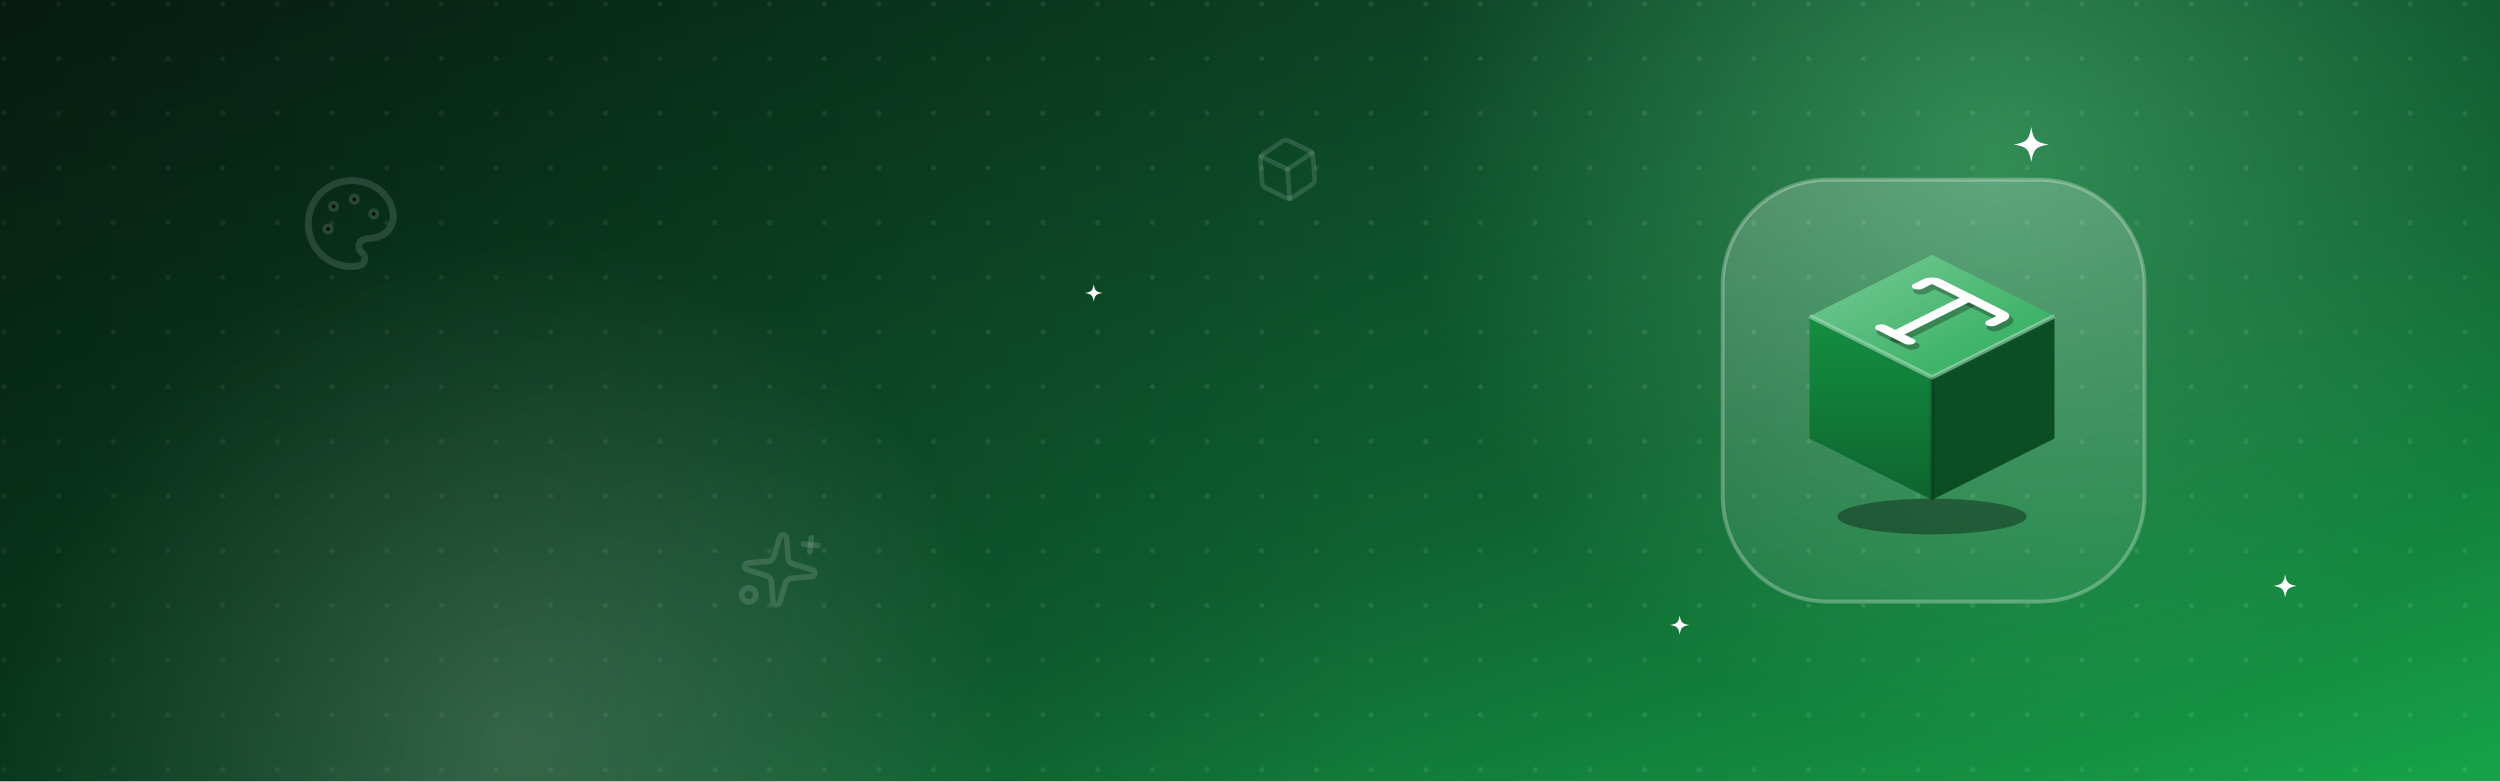
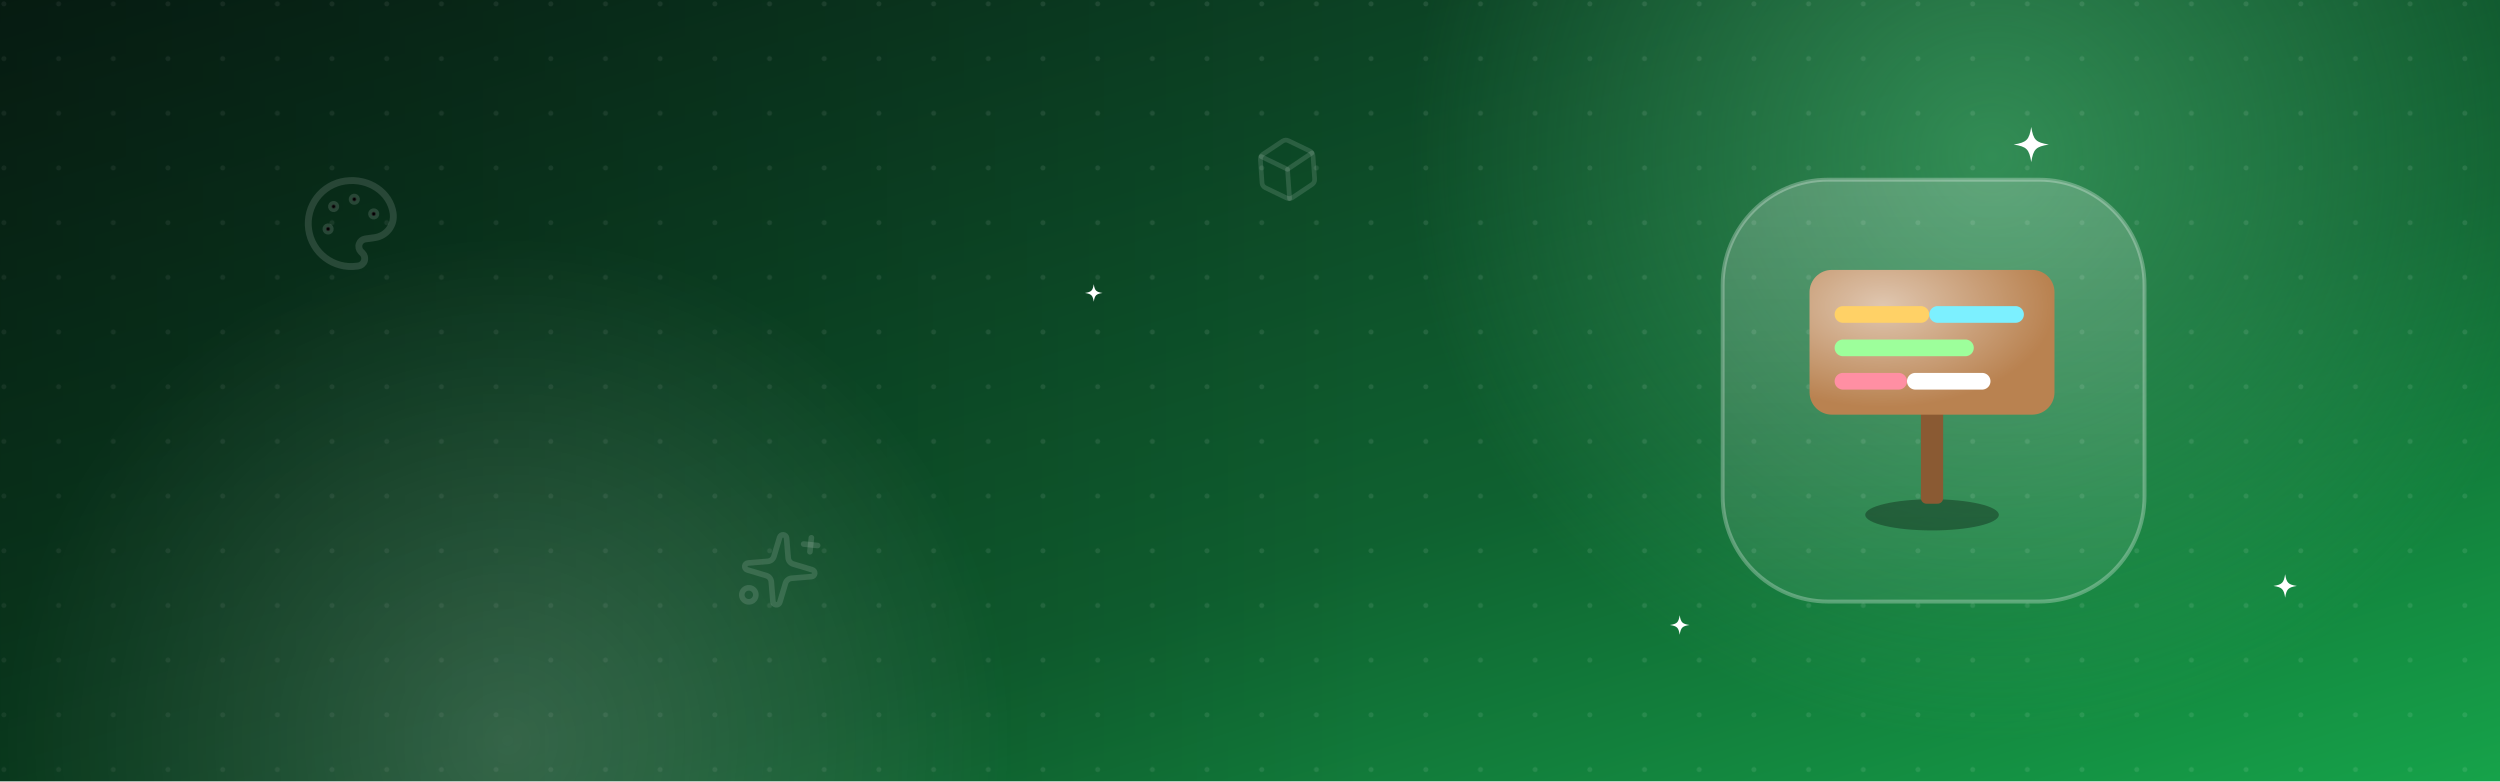
<svg xmlns="http://www.w3.org/2000/svg" viewBox="0 0 1280 400" role="img" aria-hidden="true">
  <defs>
    <linearGradient id="bg" x1="0" y1="0" x2="1" y2="1">
      <stop offset="0" stop-color="#09291a" />
      <stop offset=".62" stop-color="#0f6130" />
      <stop offset="1" stop-color="#16a34a" />
    </linearGradient>
    <radialGradient id="o1">
      <stop offset="0" stop-color="#50ba77" stop-opacity=".55" />
      <stop offset="1" stop-color="#50ba77" stop-opacity="0" />
    </radialGradient>
    <radialGradient id="o2">
      <stop offset="0" stop-color="#ffffff" stop-opacity=".22" />
      <stop offset="1" stop-color="#ffffff" stop-opacity="0" />
    </radialGradient>
    <pattern id="dots" width="28" height="28" patternUnits="userSpaceOnUse">
      <circle cx="2" cy="2" r="1.3" fill="#ffffff" fill-opacity=".09" />
    </pattern>
    <linearGradient id="glass" x1="0" y1="0" x2="0" y2="1">
      <stop offset="0" stop-color="#ffffff" stop-opacity=".22" />
      <stop offset="1" stop-color="#ffffff" stop-opacity=".06" />
    </linearGradient>
    <linearGradient id="fade" x1="0" y1="0" x2="1" y2="0">
      <stop offset="0" stop-color="#000" stop-opacity=".35" />
      <stop offset=".55" stop-color="#000" stop-opacity="0" />
    </linearGradient>
-     <linearGradient id="bbt" x1="0" y1="0" x2="1" y2="1">
-       <stop offset="0" stop-color="#78ca96" />
-       <stop offset="1" stop-color="#29aa58" />
+     <linearGradient id="bbm" x1="0" y1="0" x2="1" y2="1">
+       <stop offset="0" stop-color="#7fcc9b" />
+       <stop offset="1" stop-color="#0e6a30" />
    </linearGradient>
-     <linearGradient id="bbl" x1="0" y1="0" x2="0" y2="1">
-       <stop offset="0" stop-color="#138f41" />
-       <stop offset="1" stop-color="#0e652e" />
+     <linearGradient id="bbv" x1="0" y1="0" x2="0" y2="1">
+       <stop offset="0" stop-color="#7fcc9b" />
+       <stop offset="1" stop-color="#16a34a" />
    </linearGradient>
-     <linearGradient id="bbsh" x1="0" y1="0" x2="1" y2="0">
+     <linearGradient id="bbw" x1="0" y1="0" x2="0" y2="1">
+       <stop offset="0" stop-color="#ffffff" />
+       <stop offset="1" stop-color="#dfe5ee" />
+     </linearGradient>
+     <linearGradient id="bbg" x1="0" y1="0" x2="0" y2="1">
+       <stop offset="0" stop-color="#ffe08a" />
+       <stop offset="1" stop-color="#f2a62b" />
+     </linearGradient>
+     <radialGradient id="bbh" cx=".3" cy=".25" r=".7">
+       <stop offset="0" stop-color="#fff" stop-opacity=".55" />
+       <stop offset="1" stop-color="#fff" stop-opacity="0" />
+     </radialGradient>
+     <linearGradient id="bbs" x1="0" y1="0" x2="1" y2="0">
      <stop offset="0" stop-color="#fff" stop-opacity="0" />
-       <stop offset=".5" stop-color="#fff" stop-opacity=".55" />
+       <stop offset=".5" stop-color="#fff" stop-opacity=".6" />
      <stop offset="1" stop-color="#fff" stop-opacity="0" />
    </linearGradient>
-     <clipPath id="bbc">
-       <path d="M32 10 L54 21 L32 32 L10 21 Z" />
-     </clipPath>
  </defs>
  <style>.b1,.b2,.f,.s,.k{transform-box:fill-box;transform-origin:50% 50%}
@keyframes b1{to{transform:translate(-90px,40px) scale(1.15)}}@keyframes b2{to{transform:translate(70px,-30px) scale(.9)}}
@keyframes f{0%,100%{transform:translateY(0)}50%{transform:translateY(-10px)}}
@keyframes s{0%,100%{opacity:.25;transform:scale(.5) rotate(0)}50%{opacity:.95;transform:scale(1) rotate(45deg)}}
@keyframes k{0%,100%{transform:translateY(0)}50%{transform:translateY(-6px)}}
.b1{animation:b1 16s ease-in-out infinite alternate}.b2{animation:b2 19s ease-in-out infinite alternate}
.f{animation:f 9s ease-in-out infinite}.f1{animation-duration:11s;animation-delay:-3s}.f2{animation-duration:13s;animation-delay:-6s}
.s{animation:s 3.4s ease-in-out infinite}.k{animation:k 6s ease-in-out infinite}
- @media (prefers-reduced-motion:reduce){.b1,.b2,.f,.s,.k{animation:none!important}}.bbbob,.bbshadow{transform-box:fill-box;transform-origin:50% 50%}@keyframes bbb{0%,100%{transform:translateY(0)}50%{transform:translateY(-2.2px)}}@keyframes bbsd{0%,100%{transform:scaleX(1);opacity:.35}50%{transform:scaleX(.86);opacity:.22}}@keyframes bbs{0%,55%{transform:translateX(0)}100%{transform:translateX(78px)}}@keyframes bbg{0%,100%{opacity:.9}50%{opacity:1}}.bbbob{animation:bbb 4.2s ease-in-out infinite}.bbshadow{animation:bbsd 4.2s ease-in-out infinite}.bbshine{animation:bbs 5.5s ease-in-out infinite}.bbglow{animation:bbg 4.2s ease-in-out infinite}</style>
+ @media (prefers-reduced-motion:reduce){.b1,.b2,.f,.s,.k{animation:none!important}}.bbfl,.bbpu,.bbbl,.bbsp,.bbwg,.bbri,.bbsd,.bbpop{transform-box:fill-box;transform-origin:50% 50%}.bbgr{transform-box:fill-box;transform-origin:50% 100%}@keyframes bbfl{0%,100%{transform:translateY(0)}50%{transform:translateY(-2px)}}.bbfl{animation:bbfl 4.2s ease-in-out infinite}@keyframes bbsd{0%,100%{transform:scaleX(1);opacity:.32}50%{transform:scaleX(.85);opacity:.2}}.bbsd{animation:bbsd 4.2s ease-in-out infinite}@keyframes bbpu{0%,100%{opacity:.55}50%{opacity:1}}.bbpu{animation:bbpu 2.4s ease-in-out infinite}@keyframes bbbl{0%,44%,56%,100%{opacity:1}50%{opacity:.15}}.bbbl{animation:bbbl 3s steps(1,end) infinite}@keyframes bbsp{to{transform:rotate(360deg)}}.bbsp{animation:bbsp 14s linear infinite}@keyframes bbwg{0%,100%{transform:rotate(-6deg)}50%{transform:rotate(6deg)}}.bbwg{animation:bbwg 3.4s ease-in-out infinite}@keyframes bbri{0%{transform:translateY(2px);opacity:.7}100%{transform:translateY(-3.5px);opacity:1}}.bbri{animation:bbri 1.6s ease-in-out infinite alternate}@keyframes bbgr{0%,100%{transform:scaleY(.55)}50%{transform:scaleY(1)}}.bbgr{animation:bbgr 2.8s ease-in-out infinite}@keyframes bbpop{0%,100%{transform:scale(.9)}50%{transform:scale(1.08)}}.bbpop{animation:bbpop 2.6s ease-in-out infinite}@keyframes bbsh{0%,60%{transform:translateX(-30px)}100%{transform:translateX(70px)}}.bbsh{animation:bbsh 5s ease-in-out infinite}@keyframes bbdash{to{stroke-dashoffset:-40}}.bbdash{animation:bbdash 2.4s linear infinite}@keyframes bbsw{0%,100%{transform:rotate(-50deg)}50%{transform:rotate(35deg)}}</style>
  <rect width="1280" height="400" fill="url(#bg)" />
  <circle class="b1" cx="1020" cy="80" r="300" fill="url(#o1)" />
  <circle class="b2" cx="260" cy="380" r="260" fill="url(#o2)" />
  <rect width="1280" height="400" fill="url(#dots)" />
  <rect width="1280" height="400" fill="url(#fade)" />
  <g transform="translate(150 92) rotate(-8) scale(2.2)">
    <g class="f f0" fill="none" stroke="#ffffff" stroke-opacity=".13" stroke-width="1.6" stroke-linecap="round" stroke-linejoin="round">
      <path d="M12 22a1 1 0 0 1 0-20 10 9 0 0 1 10 9 5 5 0 0 1-5 5h-2.25a1.75 1.75 0 0 0-1.4 2.8l.3.4a1.75 1.75 0 0 1-1.4 2.8z" />
      <circle cx="13.5" cy="6.5" r=".5" fill="currentColor" />
      <circle cx="17.5" cy="10.5" r=".5" fill="currentColor" />
      <circle cx="6.5" cy="12.5" r=".5" fill="currentColor" />
      <circle cx="8.5" cy="7.5" r=".5" fill="currentColor" />
    </g>
  </g>
  <g transform="translate(380 268) rotate(6) scale(1.8)">
    <g class="f f1" fill="none" stroke="#ffffff" stroke-opacity=".13" stroke-width="1.6" stroke-linecap="round" stroke-linejoin="round">
      <path d="M11.017 2.814a1 1 0 0 1 1.966 0l1.051 5.558a2 2 0 0 0 1.594 1.594l5.558 1.051a1 1 0 0 1 0 1.966l-5.558 1.051a2 2 0 0 0-1.594 1.594l-1.051 5.558a1 1 0 0 1-1.966 0l-1.051-5.558a2 2 0 0 0-1.594-1.594l-5.558-1.051a1 1 0 0 1 0-1.966l5.558-1.051a2 2 0 0 0 1.594-1.594z" />
      <path d="M20 2v4" />
      <path d="M22 4h-4" />
      <circle cx="4" cy="20" r="2" />
    </g>
  </g>
  <g transform="translate(640 70) rotate(-4) scale(1.5)">
    <g class="f f2" fill="none" stroke="#ffffff" stroke-opacity=".13" stroke-width="1.6" stroke-linecap="round" stroke-linejoin="round">
      <path d="M21 8a2 2 0 0 0-1-1.73l-7-4a2 2 0 0 0-2 0l-7 4A2 2 0 0 0 3 8v8a2 2 0 0 0 1 1.73l7 4a2 2 0 0 0 2 0l7-4A2 2 0 0 0 21 16Z" />
      <path d="m3.3 7 8.7 5 8.7-5" />
      <path d="M12 22V12" />
    </g>
  </g>
  <g class="k">
    <rect x="882" y="92" width="216" height="216" rx="54" fill="url(#glass)" stroke="#ffffff" stroke-opacity=".28" stroke-width="2" />
-     <g transform="translate(898 102) scale(2.85)">
-       <g class="bbbob">
-         <ellipse cx="32" cy="57" rx="17" ry="3.2" fill="#000" opacity=".35" class="bbshadow" />
-         <path d="M10 21 L32 32 V54 L10 43 Z" fill="url(#bbl)" />
-         <path d="M54 21 L32 32 V54 L54 43 Z" fill="#0b4e24" />
-         <path d="M32 10 L54 21 L32 32 L10 21 Z" fill="url(#bbt)" />
-         <path d="M10 21 L32 32 L54 21" fill="none" stroke="#addfc0" stroke-opacity=".55" stroke-width=".8" stroke-linejoin="round" />
-         <path d="M32 32 V54" stroke="#000" stroke-opacity=".18" stroke-width=".8" />
-         <g clip-path="url(#bbc)">
-           <rect class="bbshine" x="-14" y="6" width="14" height="30" fill="url(#bbsh)" transform="skewX(-25)" />
-         </g>
-         <g transform="translate(.5 .8)">
-           <g transform="matrix(0.825 0.4125 -0.825 0.4125 32 11.100)" fill="none" stroke="#000" stroke-opacity=".28" stroke-width="2.4" stroke-linecap="round" stroke-linejoin="round">
-             <path d="M12 4v16" />
-             <path d="M4 7V5a1 1 0 0 1 1-1h14a1 1 0 0 1 1 1v2" />
-             <path d="M9 20h6" />
-           </g>
-         </g>
-         <g class="bbglow" transform="matrix(0.825 0.4125 -0.825 0.4125 32 11.100)" fill="none" stroke="#fff" stroke-width="2" stroke-linecap="round" stroke-linejoin="round">
-           <path d="M12 4v16" />
-           <path d="M4 7V5a1 1 0 0 1 1-1h14a1 1 0 0 1 1 1v2" />
-           <path d="M9 20h6" />
+     <g transform="translate(898 104) scale(2.85)">
+       <ellipse class="bbsd" cx="32" cy="56" rx="12" ry="2.8" fill="#000" opacity=".32" />
+       <g class="bbfl">
+         <rect x="30" y="34" width="4" height="20" rx="1" fill="#8a5a33" />
+         <rect x="10" y="12" width="44" height="26" rx="4" fill="#b98250" />
+         <rect x="10" y="12" width="44" height="26" rx="4" fill="url(#bbh)" />
+         <g stroke-linecap="round" stroke-width="3">
+           <path stroke="#ffd166" d="M16 20h14" />
+           <path class="bbpu" stroke="#7cf0ff" d="M33 20h14" />
+           <path stroke="#9dff9b" d="M16 26h22" />
+           <path class="bbpu" style="animation-delay:0.8s" stroke="#ff8fa3" d="M16 32h10" />
+           <path stroke="#fff" d="M29 32h12" />
        </g>
      </g>
    </g>
  </g>
  <g transform="translate(1040 74) scale(0.9)">
    <path class="s" style="animation-delay:0s" d="M0 -10 C1.2 -2.6 2.6 -1.2 10 0 C2.6 1.2 1.2 2.6 0 10 C-1.2 2.6 -2.6 1.2 -10 0 C-2.6 -1.2 -1.2 -2.6 0 -10Z" fill="#ffffff" />
  </g>
  <g transform="translate(1170 300) scale(0.6)">
    <path class="s" style="animation-delay:1.1s" d="M0 -10 C1.2 -2.6 2.6 -1.2 10 0 C2.6 1.2 1.2 2.6 0 10 C-1.2 2.6 -2.6 1.2 -10 0 C-2.6 -1.2 -1.2 -2.6 0 -10Z" fill="#ffffff" />
  </g>
  <g transform="translate(860 320) scale(0.5)">
    <path class="s" style="animation-delay:2.2s" d="M0 -10 C1.2 -2.6 2.6 -1.2 10 0 C2.6 1.2 1.2 2.6 0 10 C-1.2 2.6 -2.6 1.2 -10 0 C-2.6 -1.2 -1.2 -2.6 0 -10Z" fill="#ffffff" />
  </g>
  <g transform="translate(560 150) scale(0.45)">
    <path class="s" style="animation-delay:0.6s" d="M0 -10 C1.2 -2.6 2.6 -1.2 10 0 C2.6 1.2 1.2 2.6 0 10 C-1.2 2.6 -2.6 1.2 -10 0 C-2.6 -1.2 -1.2 -2.6 0 -10Z" fill="#ffffff" />
  </g>
</svg>
